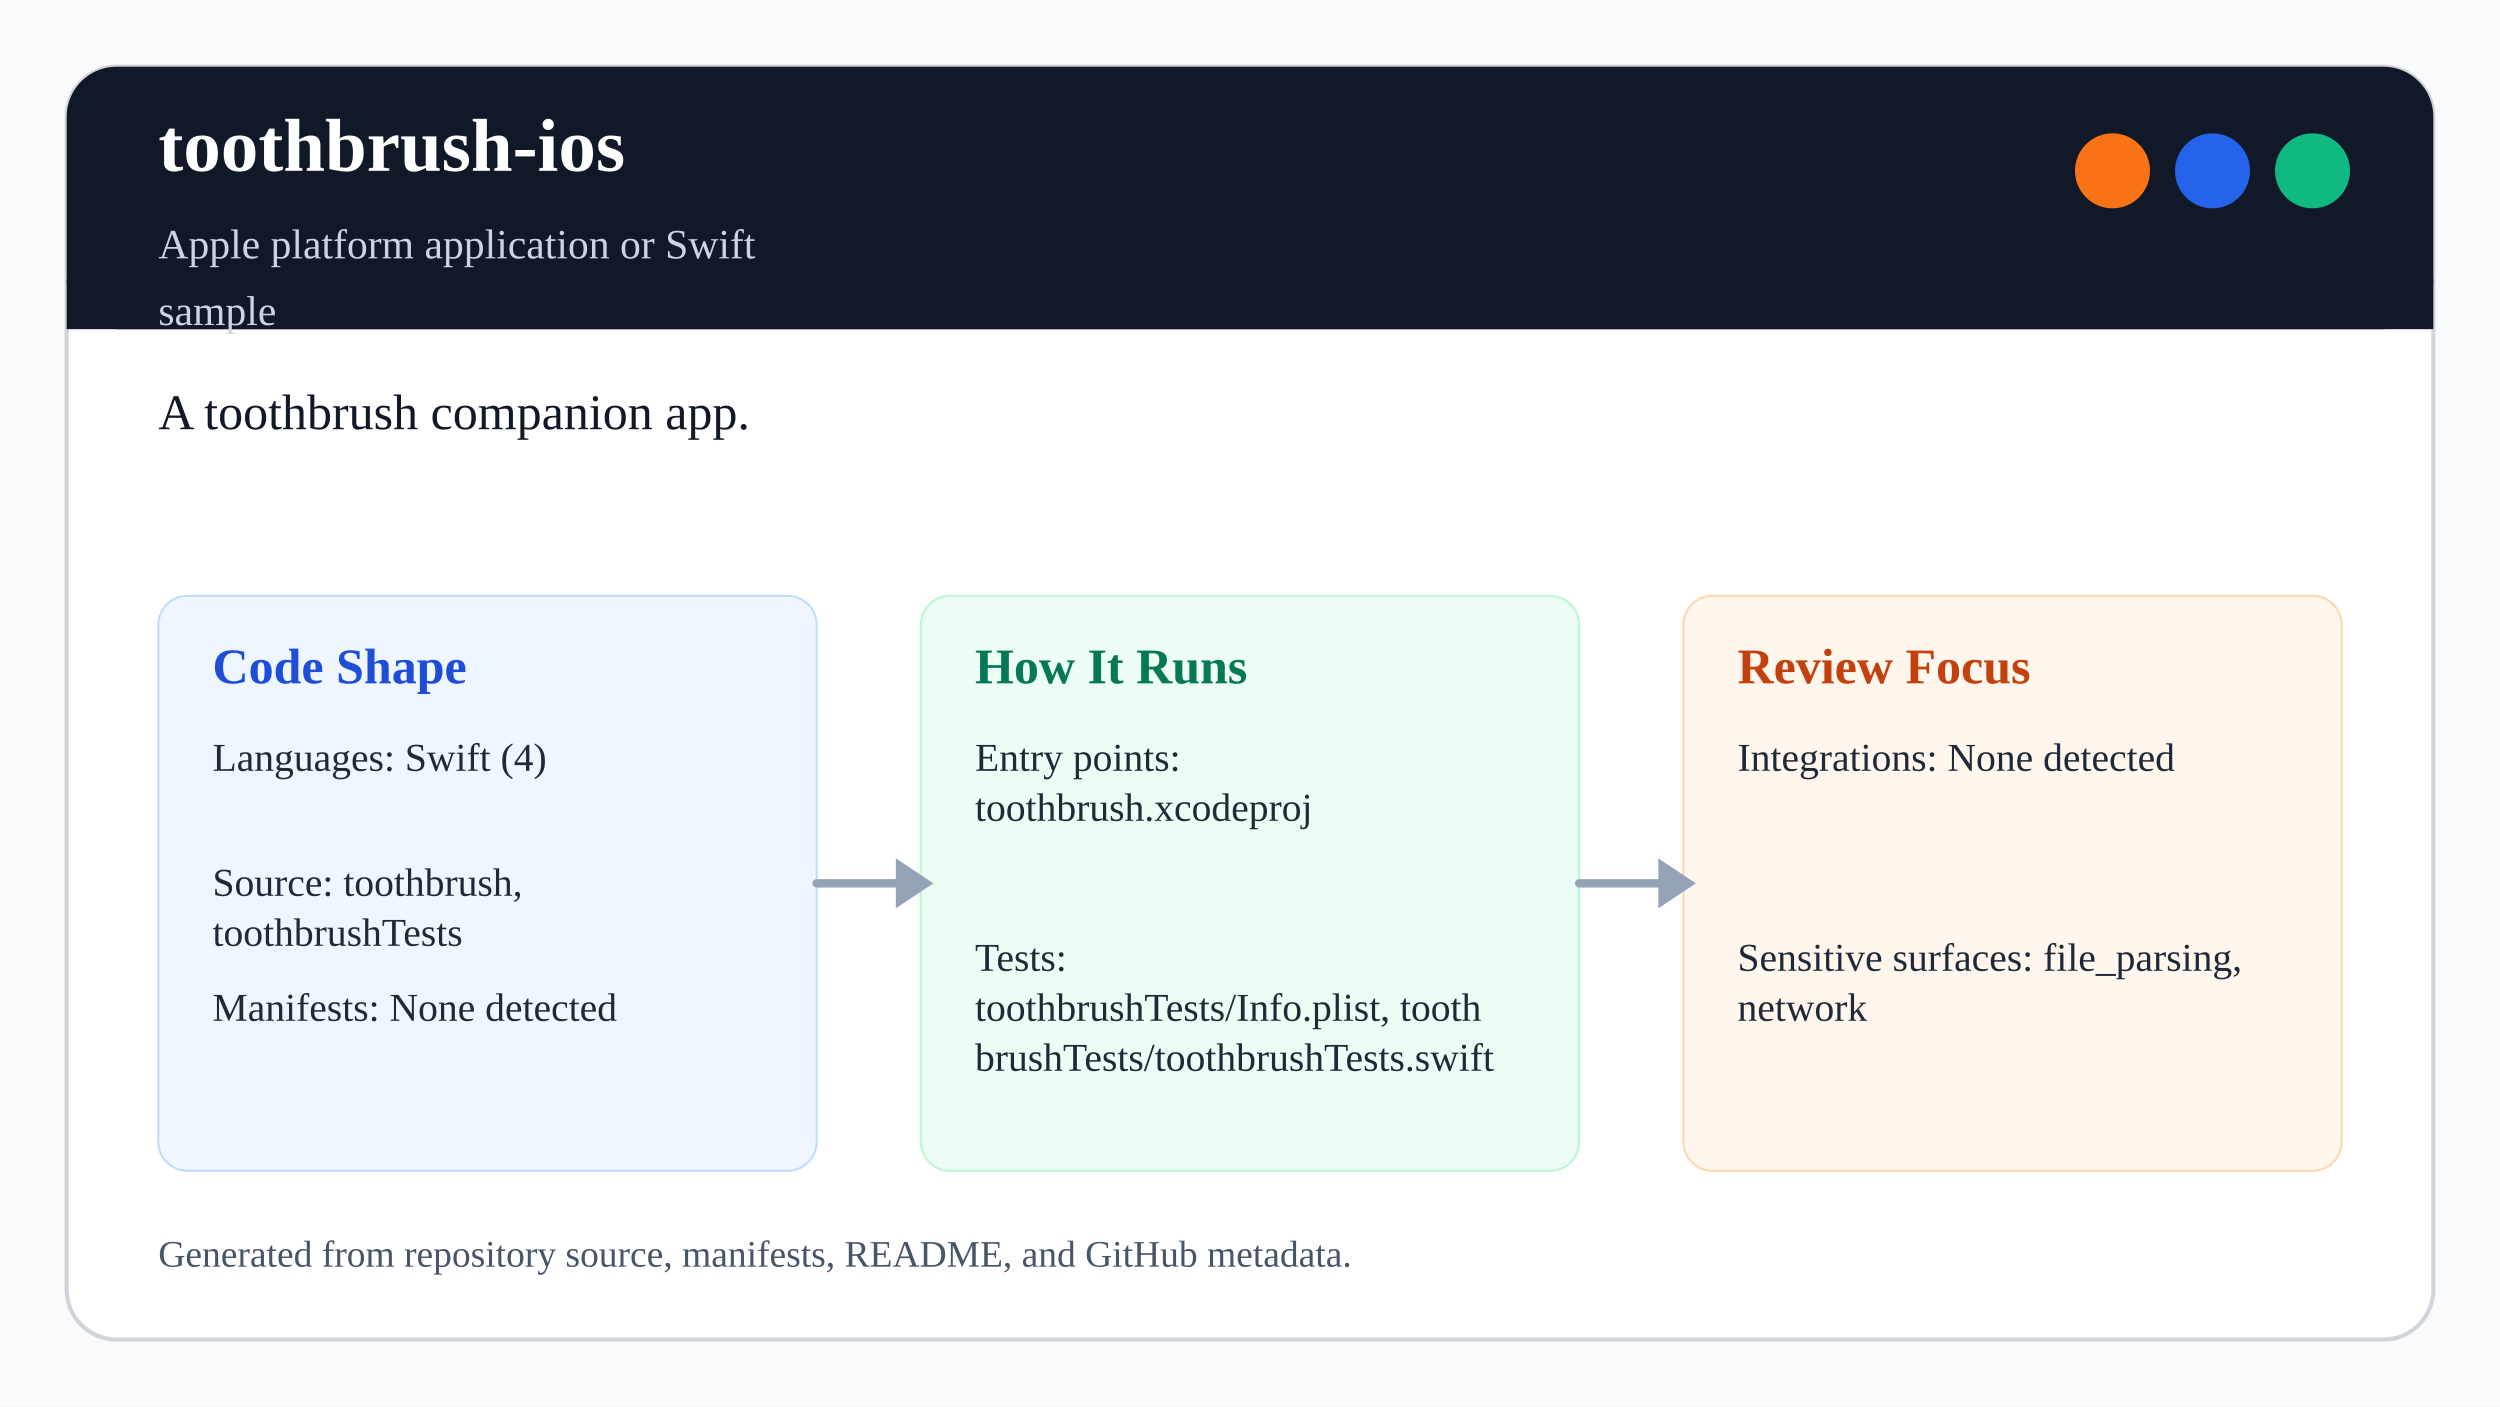
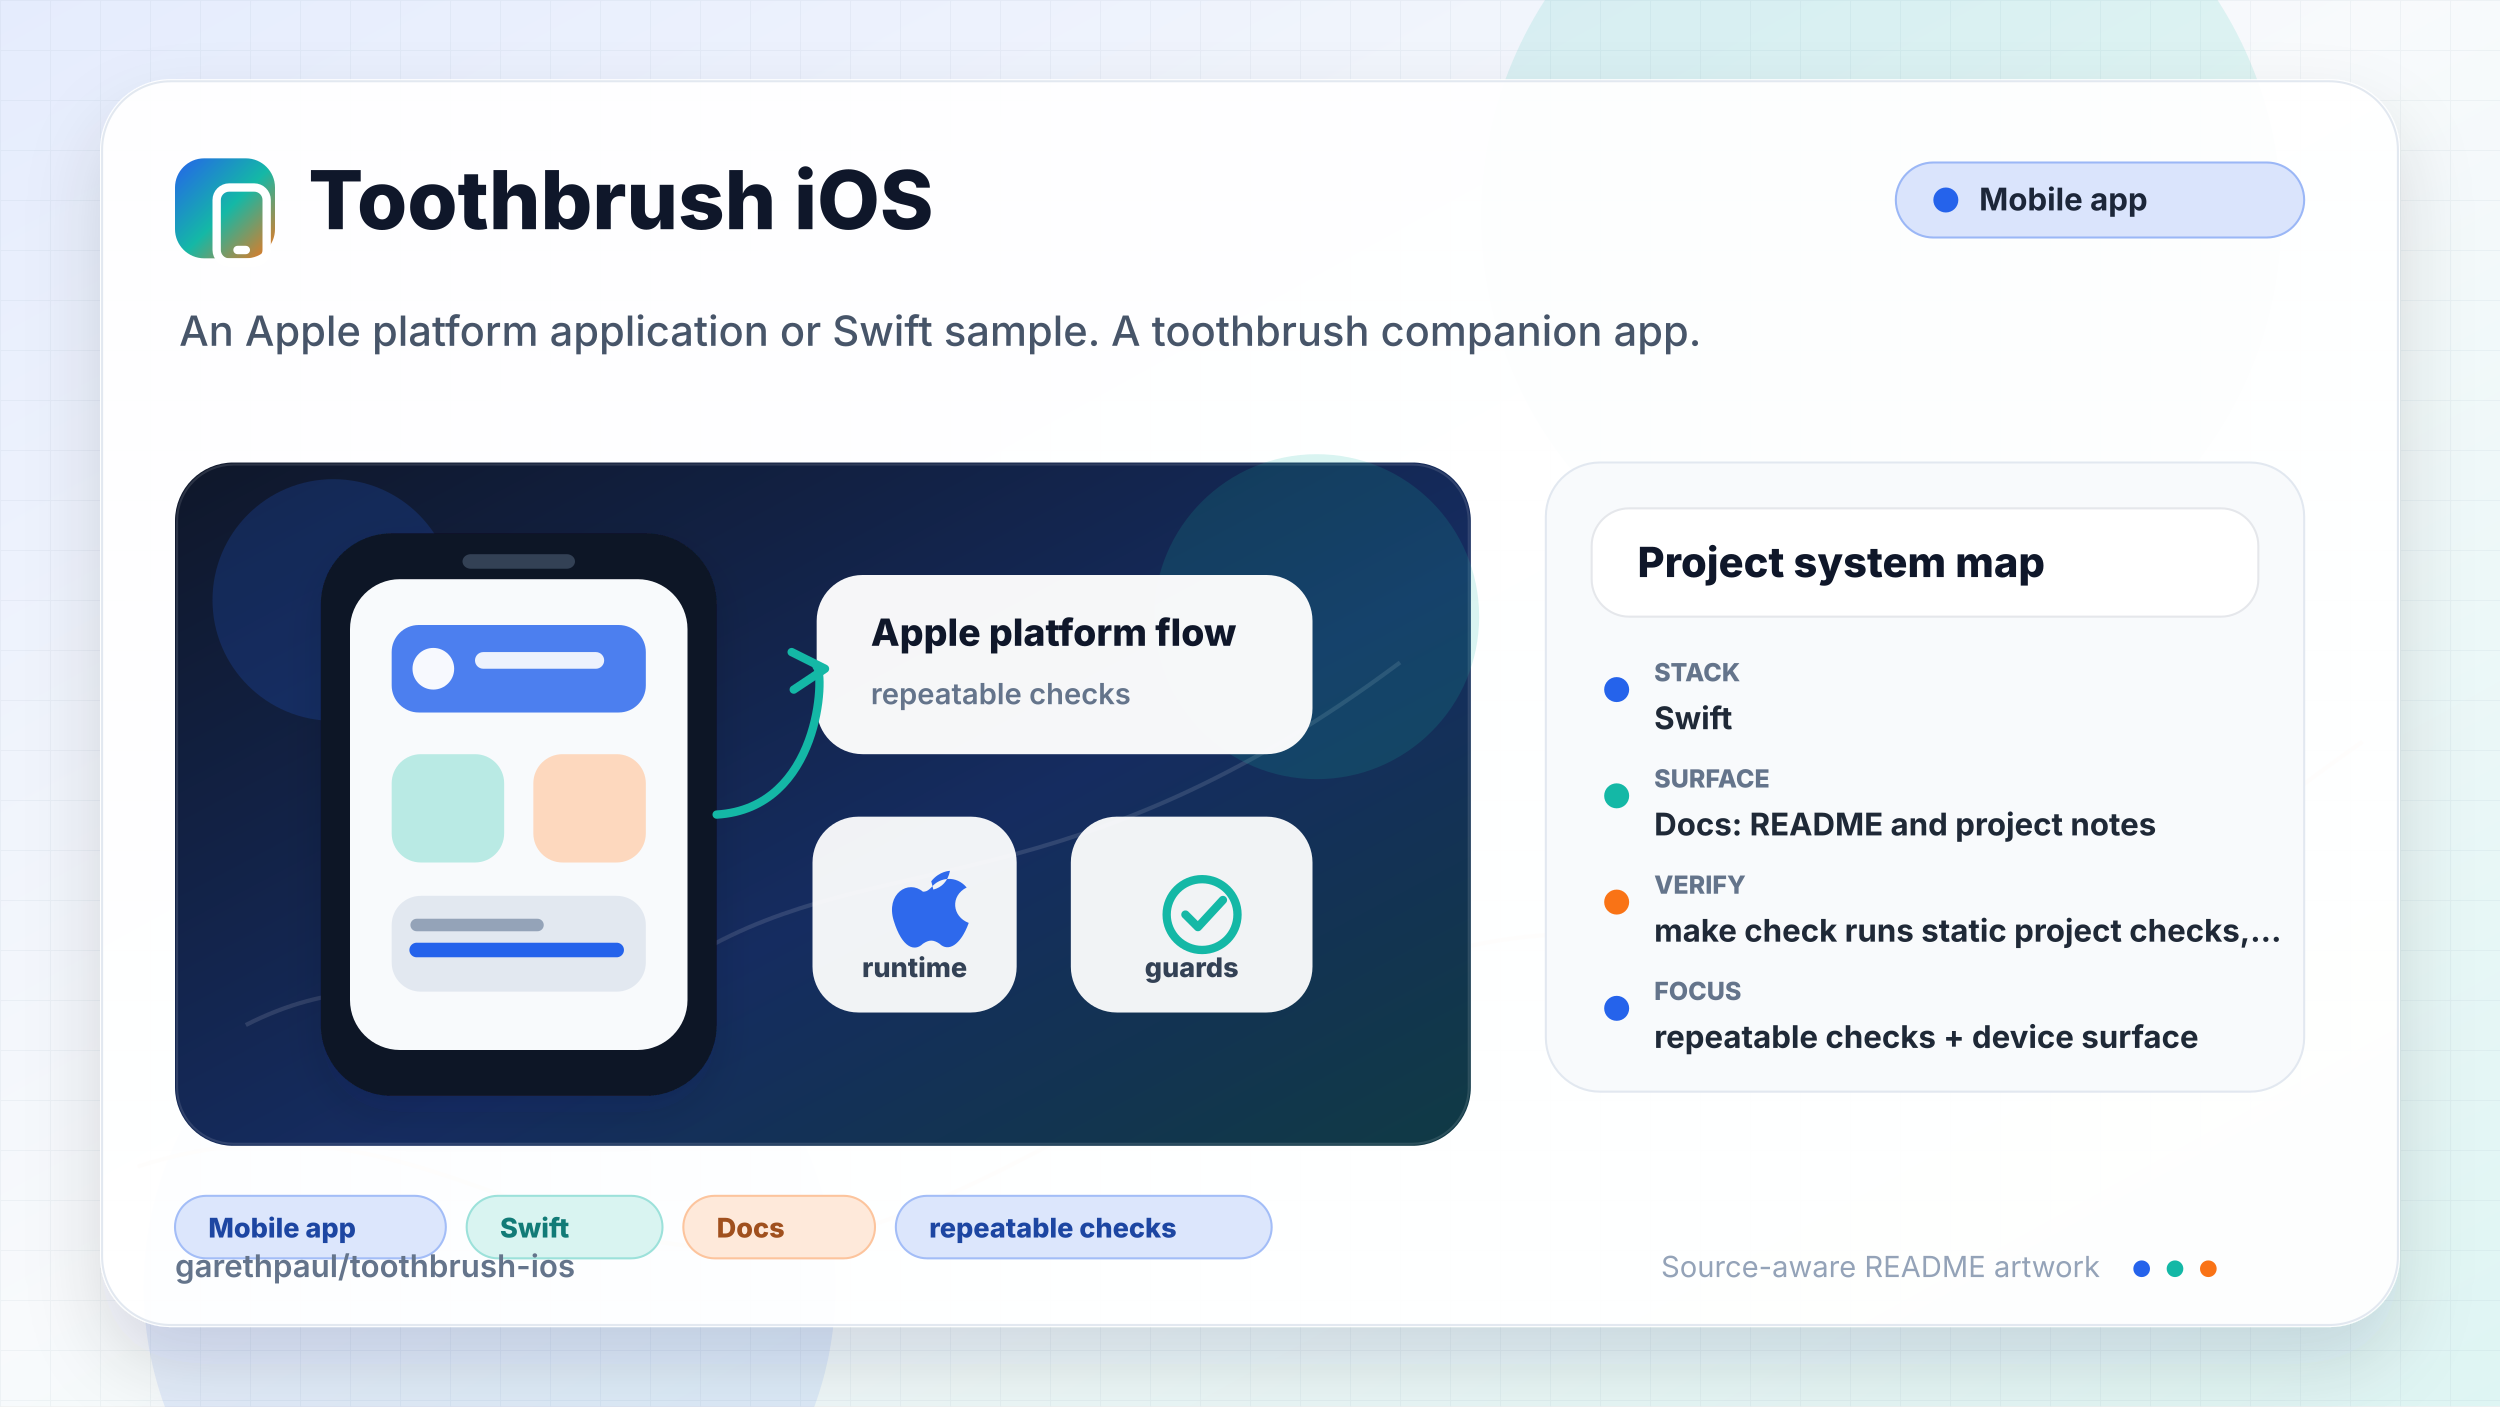
- <svg xmlns="http://www.w3.org/2000/svg" width="1200" height="675" viewBox="0 0 1200 675" role="img" aria-labelledby="title desc">
-   <rect width="1200" height="675" fill="#f8fafc" />
-   <rect x="32" y="32" width="1136" height="611" rx="24" fill="#ffffff" stroke="#d1d5db" stroke-width="2" />
-   <rect x="32" y="32" width="1136" height="126" rx="24" fill="#111827" />
-   <path d="M32 134h1136v24H32z" fill="#111827" />
-   <circle cx="1062" cy="82" r="18" fill="#2563eb" />
-   <circle cx="1110" cy="82" r="18" fill="#10b981" />
-   <circle cx="1014" cy="82" r="18" fill="#f97316" />
-   <text x="76" y="82" font-size="36" fill="#ffffff" font-weight="700">toothbrush-ios</text>
-   <text x="76" y="124" font-size="20" fill="#cbd5e1">Apple platform application or Swift</text>
-   <text x="76" y="156" font-size="20" fill="#cbd5e1">sample</text>
-   <text x="76" y="206" font-size="24" fill="#111827">A toothbrush companion app.</text>
-   <rect x="76" y="286" width="316" height="276" rx="14" fill="#eff6ff" stroke="#bfdbfe" />
-   <text x="102" y="328" font-size="24" font-weight="700" fill="#1d4ed8">Code Shape</text>
-   <text x="102" y="370" font-size="19" fill="#1f2937">Languages: Swift (4)</text>
-   <text x="102" y="430" font-size="19" fill="#1f2937">Source: toothbrush,</text>
-   <text x="102" y="454" font-size="19" fill="#1f2937">toothbrushTests</text>
-   <text x="102" y="490" font-size="19" fill="#1f2937">Manifests: None detected</text>
-   <rect x="442" y="286" width="316" height="276" rx="14" fill="#ecfdf5" stroke="#bbf7d0" />
-   <text x="468" y="328" font-size="24" font-weight="700" fill="#047857">How It Runs</text>
-   <text x="468" y="370" font-size="19" fill="#1f2937">Entry points:</text>
-   <text x="468" y="394" font-size="19" fill="#1f2937">toothbrush.xcodeproj</text>
-   <text x="468" y="466" font-size="19" fill="#1f2937">Tests:</text>
-   <text x="468" y="490" font-size="19" fill="#1f2937">toothbrushTests/Info.plist, tooth</text>
-   <text x="468" y="514" font-size="19" fill="#1f2937">brushTests/toothbrushTests.swift</text>
-   <rect x="808" y="286" width="316" height="276" rx="14" fill="#fff7ed" stroke="#fed7aa" />
-   <text x="834" y="328" font-size="24" font-weight="700" fill="#c2410c">Review Focus</text>
-   <text x="834" y="370" font-size="19" fill="#1f2937">Integrations: None detected</text>
-   <text x="834" y="466" font-size="19" fill="#1f2937">Sensitive surfaces: file_parsing,</text>
-   <text x="834" y="490" font-size="19" fill="#1f2937">network</text>
-   <path d="M392 424h50" stroke="#94a3b8" stroke-width="4" stroke-linecap="round" />
-   <path d="M430 412l18 12-18 12z" fill="#94a3b8" />
-   <path d="M758 424h50" stroke="#94a3b8" stroke-width="4" stroke-linecap="round" />
-   <path d="M796 412l18 12-18 12z" fill="#94a3b8" />
-   <text x="76" y="608" font-size="18" fill="#475569">Generated from repository source, manifests, README, and GitHub metadata.</text>
+ <svg xmlns="http://www.w3.org/2000/svg" width="1200" height="675" viewBox="0 0 1200 675" role="img" aria-labelledby="pi5voil-title pi5voil-desc">
+   <defs>
+     <linearGradient id="pi5voil-bg" x1="0" y1="0" x2="1" y2="1">
+       <stop offset="0%" stop-color="#e5ecfd" />
+       <stop offset="48%" stop-color="#f8fafc" />
+       <stop offset="100%" stop-color="#def5f3" />
+     </linearGradient>
+     <linearGradient id="pi5voil-stage" x1="0" y1="0" x2="1" y2="1">
+       <stop offset="0%" stop-color="#0f172a" />
+       <stop offset="58%" stop-color="#152c60" />
+       <stop offset="100%" stop-color="#103a45" />
+     </linearGradient>
+     <linearGradient id="pi5voil-accent" x1="0" y1="0" x2="1" y2="1">
+       <stop offset="0%" stop-color="#2563eb" />
+       <stop offset="52%" stop-color="#14b8a6" />
+       <stop offset="100%" stop-color="#f97316" />
+     </linearGradient>
+     <linearGradient id="pi5voil-soft" x1="0" y1="0" x2="1" y2="1">
+       <stop offset="0%" stop-color="#cbdafa" />
+       <stop offset="100%" stop-color="#fee0cc" />
+     </linearGradient>
+     <filter id="pi5voil-shadow" x="-20%" y="-20%" width="140%" height="150%">
+       <feDropShadow dx="0" dy="18" stdDeviation="18" flood-color="#0f172a" flood-opacity="0.14" />
+     </filter>
+     <filter id="pi5voil-miniShadow" x="-20%" y="-20%" width="140%" height="150%">
+       <feDropShadow dx="0" dy="8" stdDeviation="10" flood-color="#0f172a" flood-opacity="0.12" />
+     </filter>
+     <pattern id="pi5voil-grid" width="24" height="24" patternUnits="userSpaceOnUse">
+       <path d="M24 0H0v24" fill="none" stroke="#94a3b8" stroke-opacity="0.16" stroke-width="1" />
+     </pattern>
+     <style>
+       .label { font: 700 13px ui-sans-serif, system-ui, -apple-system, BlinkMacSystemFont, "Segoe UI", sans-serif; letter-spacing: 0; text-transform: uppercase; }
+       .body { font-family: ui-sans-serif, system-ui, -apple-system, BlinkMacSystemFont, "Segoe UI", sans-serif; letter-spacing: 0; }
+     </style>
+   </defs>
+   <rect width="1200" height="675" fill="url(#pi5voil-bg)" />
+   <rect width="1200" height="675" fill="url(#pi5voil-grid)" opacity="0.65" />
+   <circle cx="235" cy="618" r="166" fill="#2563eb" opacity="0.10" />
+   <circle cx="903" cy="104" r="192" fill="#14b8a6" opacity="0.12" />
+   <path d="M66 560 C214 512 278 642 430 584 C576 528 676 408 838 462 C966 504 1034 426 1134 356" fill="none" stroke="#f97316" stroke-width="2" stroke-opacity="0.18" />
+   <rect x="48" y="38" width="1104" height="599" rx="34" fill="#ffffff" opacity="0.94" filter="url(#pi5voil-shadow)" />
+   <rect x="49" y="39" width="1102" height="597" rx="33" fill="none" stroke="#e2e8f0" stroke-width="1" />
+   <g class="body">
+     <rect x="84" y="76" width="48" height="48" rx="14" fill="url(#pi5voil-accent)" />
+     <rect x="104" y="90" width="24" height="36" rx="6" stroke="#ffffff" stroke-width="4" stroke-linecap="round" stroke-linejoin="round" fill="none" />
+     <path d="M16 30h4" transform="translate(98 90)" stroke="#ffffff" stroke-width="4" stroke-linecap="round" stroke-linejoin="round" fill="none" />
+     <text x="148" y="110" fill="#0f172a" font-size="39" font-weight="800">Toothbrush iOS</text>
+     <rect x="910" y="78" width="196" height="36" rx="18" fill="#dae4fc" stroke="#9bb7f6" />
+     <circle cx="934" cy="96" r="6" fill="#2563eb" />
+     <text x="950" y="101" fill="#1c2639" font-size="15" font-weight="700">Mobile app</text>
+     <text x="86" y="166" fill="#475569" font-size="20" font-weight="500">An Apple platform application or Swift sample. A toothbrush companion app.</text>
+   </g>
+   <g transform="translate(84 222)">
+     <rect x="0" y="0" width="622" height="328" rx="28" fill="url(#pi5voil-stage)" />
+     <rect x="1" y="1" width="620" height="326" rx="27" fill="none" stroke="#ffffff" stroke-opacity="0.12" />
+     <path d="M34 270 C116 228 166 286 250 236 C338 184 430 214 588 96" fill="none" stroke="#ffffff" stroke-opacity="0.12" stroke-width="2" />
+     <circle cx="76" cy="66" r="58" fill="#2563eb" opacity="0.20" />
+     <circle cx="548" cy="74" r="78" fill="#14b8a6" opacity="0.16" />
+     <g class="body">
+       <rect x="70" y="34" width="190" height="270" rx="34" fill="#111827" filter="url(#pi5voil-miniShadow)" />
+       <rect x="84" y="56" width="162" height="226" rx="24" fill="#f8fafc" />
+       <rect x="138" y="44" width="54" height="7" rx="4" fill="#334155" />
+       <rect x="104" y="78" width="122" height="42" rx="13" fill="#4c7fef" />
+       <circle cx="124" cy="99" r="10" fill="#ffffff" opacity="0.95" />
+       <rect x="144" y="91" width="62" height="8" rx="4" fill="#ffffff" opacity="0.9" />
+       <rect x="104" y="140" width="54" height="52" rx="14" fill="#b9eae4" />
+       <rect x="172" y="140" width="54" height="52" rx="14" fill="#fdd8be" />
+       <rect x="104" y="208" width="122" height="46" rx="14" fill="#e2e8f0" />
+       <path d="M116 234h96" stroke="#2563eb" stroke-width="7" stroke-linecap="round" />
+       <path d="M116 222h58" stroke="#94a3b8" stroke-width="6" stroke-linecap="round" />
+       <rect x="308" y="54" width="238" height="86" rx="22" fill="#ffffff" opacity="0.96" />
+       <text x="334" y="88" fill="#0f172a" font-size="18" font-weight="800">Apple platform flow</text>
+       <text x="334" y="116" fill="#64748b" font-size="14" font-weight="600">repeatable checks</text>
+       <path d="M260 169 C310 166 312 101 308 98" fill="none" stroke="#14b8a6" stroke-width="4" stroke-linecap="round" />
+       <path d="M296 91 l16 8 -15 10" fill="none" stroke="#14b8a6" stroke-width="4" stroke-linecap="round" stroke-linejoin="round" />
+       <rect x="306" y="170" width="98" height="94" rx="22" fill="#ffffff" opacity="0.94" />
+       <rect x="430" y="170" width="116" height="94" rx="22" fill="#ffffff" opacity="0.94" />
+       <path d="M25 7c4-5 9-5 9-5-1 5-4 8-8 9 M21 12c-7-6-18 1-14 14 4 13 10 15 14 11 3-2 5-2 8 0 4 4 10 1 14-10-8-3-9-13-1-17-5-6-13-5-17 0-2 2-3 2-4 2z" transform="translate(338 194)" fill="#2563eb" opacity="0.95" />
+       <circle cx="493" cy="217" r="17" stroke="#14b8a6" stroke-width="4" stroke-linecap="round" stroke-linejoin="round" fill="none" />
+       <path d="M13 21l6 6 12-13" transform="translate(472 196)" stroke="#14b8a6" stroke-width="4" stroke-linecap="round" stroke-linejoin="round" fill="none" />
+       <text x="355" y="247" fill="#334155" font-size="13" text-anchor="middle" font-weight="800">runtime</text>
+       <text x="488" y="247" fill="#334155" font-size="13" text-anchor="middle" font-weight="800">guards</text>
+     </g>
+   </g>
+   <g class="body" transform="translate(742 222)">
+     <rect x="0" y="0" width="364" height="302" rx="26" fill="#f8fafc" stroke="#e2e8f0" />
+     <rect x="22" y="22" width="320" height="52" rx="18" fill="#ffffff" stroke="#e5e7eb" />
+     <text x="44" y="55" fill="#0f172a" font-size="20" font-weight="800">Project system map</text>
+     <g transform="translate(24 94)">
+       <circle cx="10" cy="15" r="6" fill="#2563eb" />
+       <text x="28" y="11" fill="#64748b" font-size="12" font-weight="800">STACK</text>
+       <text x="28" y="34" fill="#1f2937" font-size="15" font-weight="650">Swift</text>
+     </g>
+     <g transform="translate(24 145)">
+       <circle cx="10" cy="15" r="6" fill="#14b8a6" />
+       <text x="28" y="11" fill="#64748b" font-size="12" font-weight="800">SURFACE</text>
+       <text x="28" y="34" fill="#1f2937" font-size="15" font-weight="650">Docs: README and project notes</text>
+     </g>
+     <g transform="translate(24 196)">
+       <circle cx="10" cy="15" r="6" fill="#f97316" />
+       <text x="28" y="11" fill="#64748b" font-size="12" font-weight="800">VERIFY</text>
+       <text x="28" y="34" fill="#1f2937" font-size="15" font-weight="650">make check runs static project checks,...</text>
+     </g>
+     <g transform="translate(24 247)">
+       <circle cx="10" cy="15" r="6" fill="#2563eb" />
+       <text x="28" y="11" fill="#64748b" font-size="12" font-weight="800">FOCUS</text>
+       <text x="28" y="34" fill="#1f2937" font-size="15" font-weight="650">repeatable checks + device surface</text>
+     </g>
+   </g>
+   <g class="body">
+     <rect x="84" y="574" width="130" height="30" rx="15" fill="#dce6fc" stroke="#a3bdf7" />
+     <text x="100" y="594" fill="#1d46a2" font-size="13" font-weight="800">Mobile app</text>
+     <rect x="224" y="574" width="94" height="30" rx="15" fill="#d9f4f1" stroke="#9ce1da" />
+     <text x="240" y="594" fill="#127b77" font-size="13" font-weight="800">Swift</text>
+     <rect x="328" y="574" width="92" height="30" rx="15" fill="#fee9da" stroke="#fcc49d" />
+     <text x="344" y="594" fill="#a0501e" font-size="13" font-weight="800">Docs</text>
+     <rect x="430" y="574" width="180.4" height="30" rx="15" fill="#dce6fc" stroke="#a3bdf7" />
+     <text x="446" y="594" fill="#1d46a2" font-size="13" font-weight="800">repeatable checks</text>
+   </g>
+   <g class="body">
+     <text x="84" y="613" fill="#64748b" font-size="15" font-weight="600">garethpaul/toothbrush-ios</text>
+     <text x="1008" y="613" fill="#94a3b8" font-size="14" text-anchor="end">Source-aware README artwork</text>
+     <circle cx="1028" cy="609" r="4" fill="#2563eb" />
+     <circle cx="1044" cy="609" r="4" fill="#14b8a6" />
+     <circle cx="1060" cy="609" r="4" fill="#f97316" />
+   </g>
</svg>
